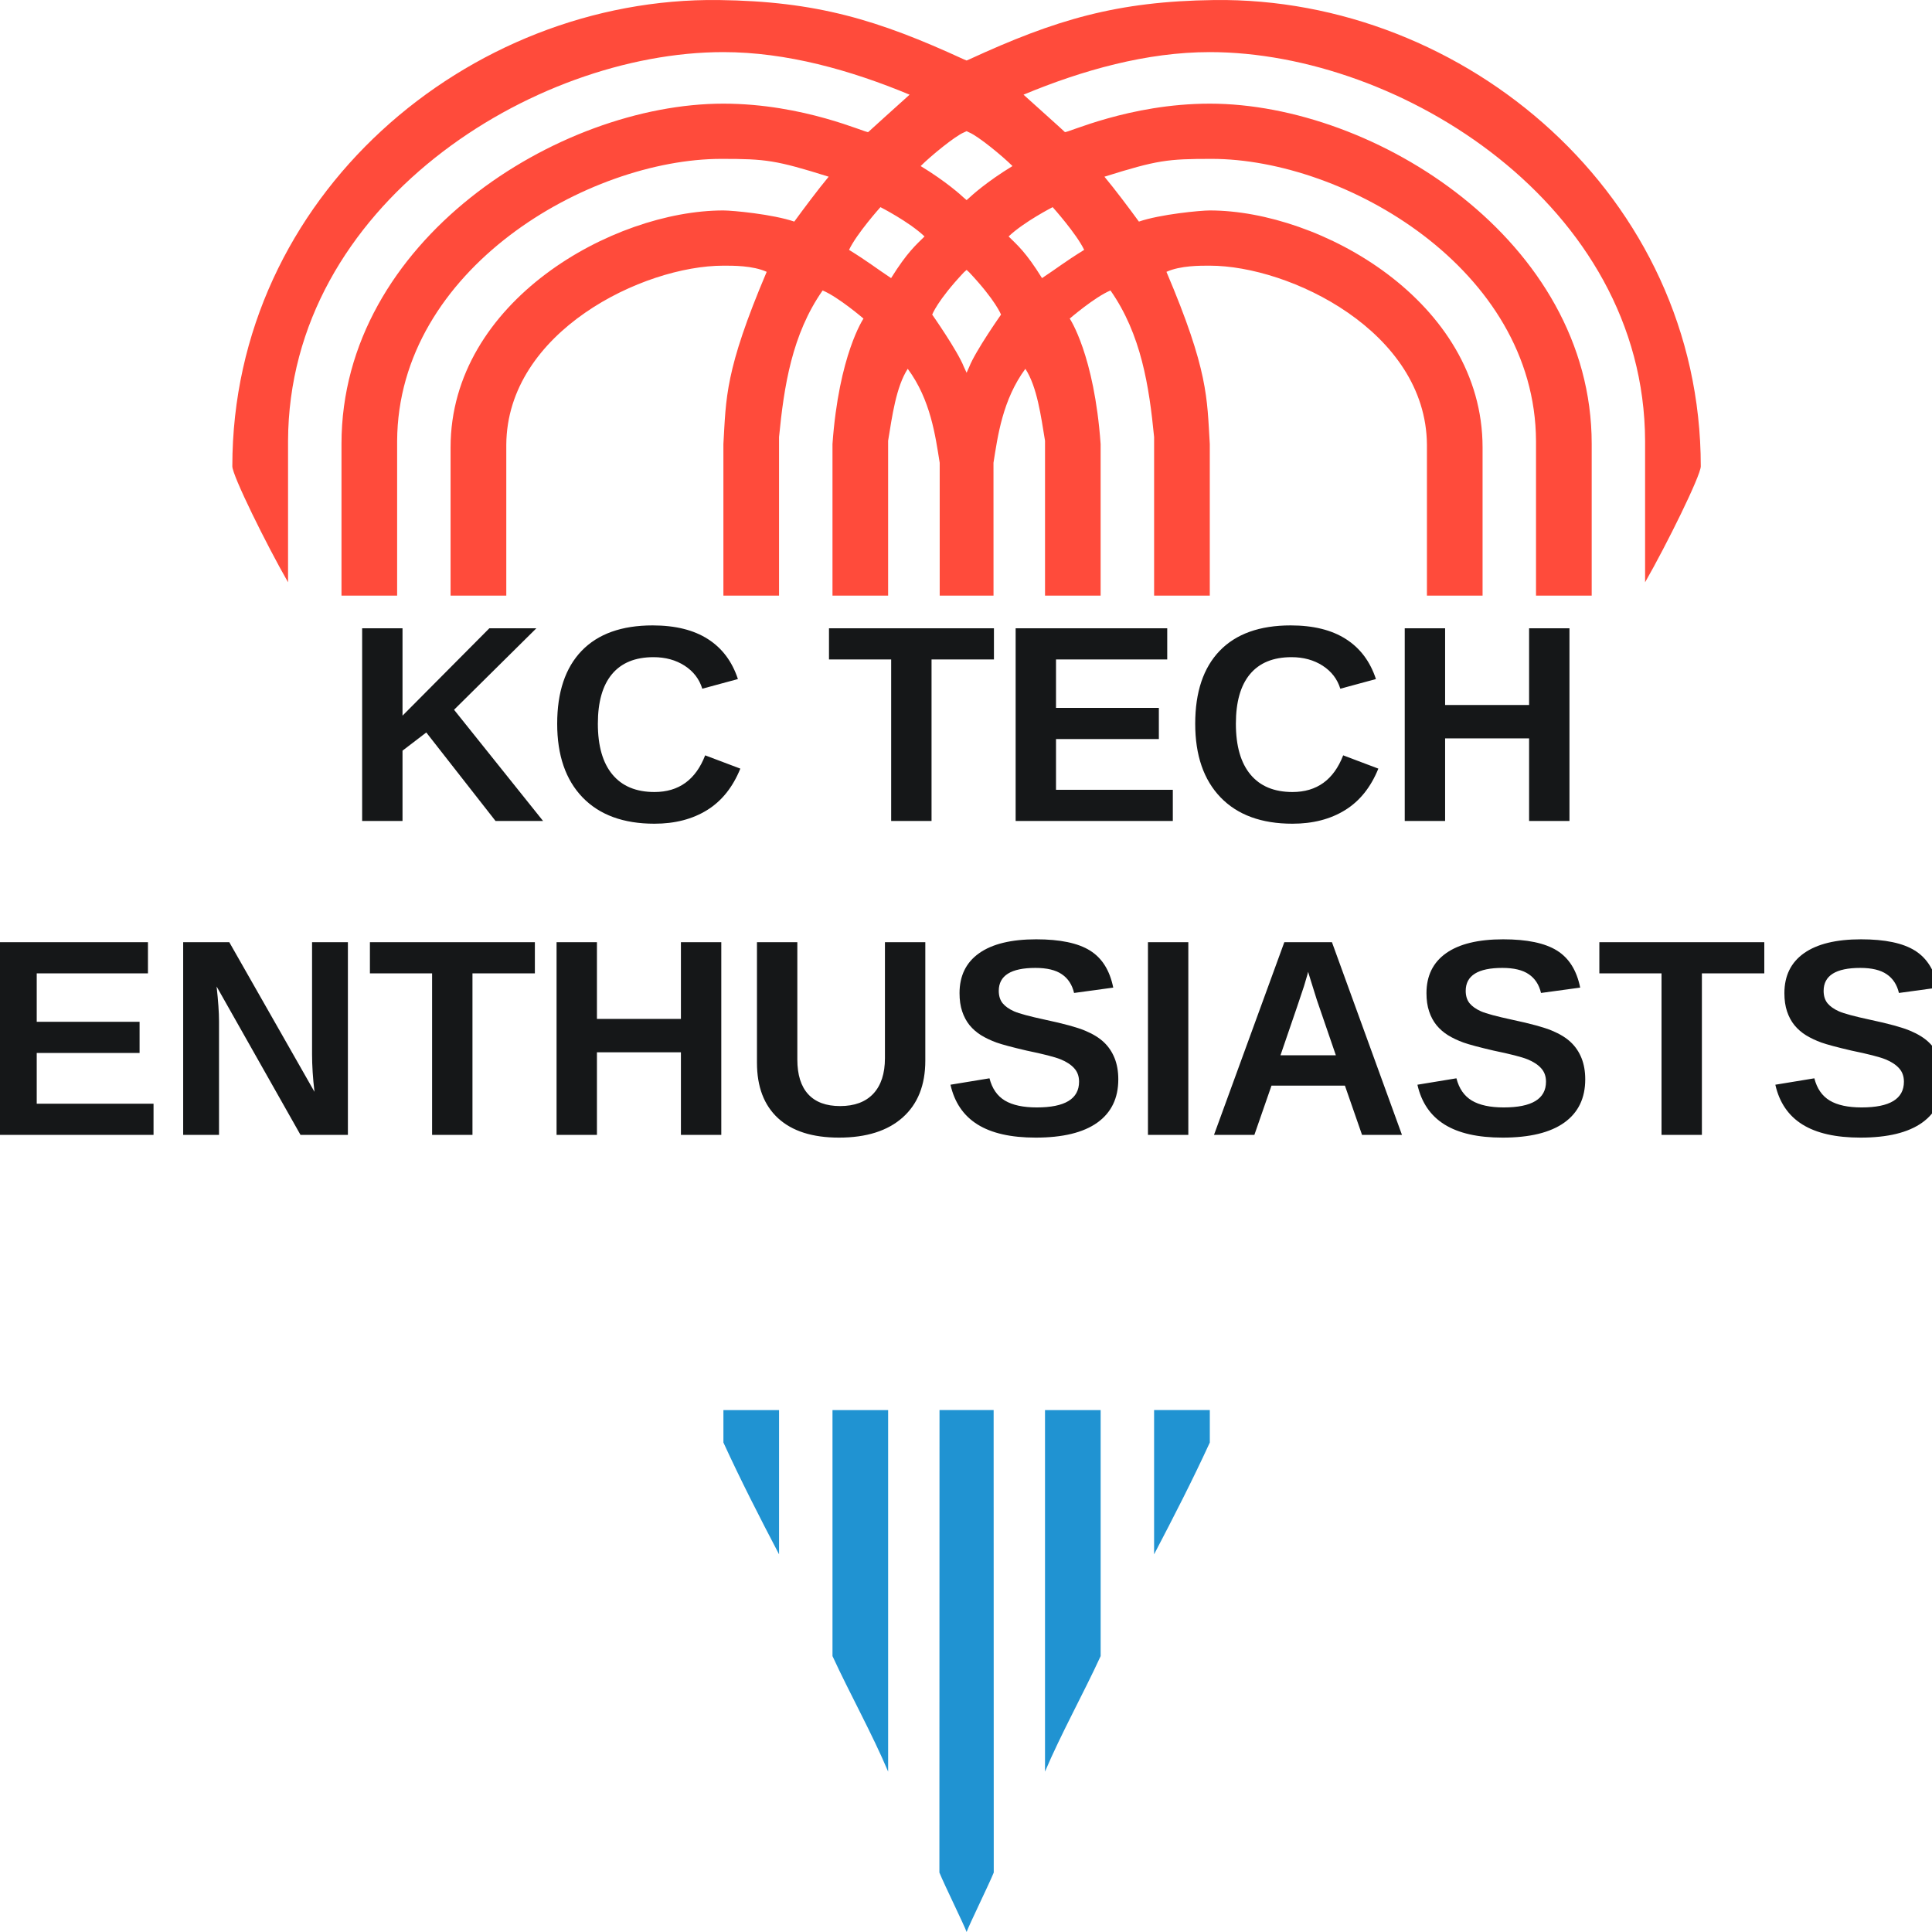
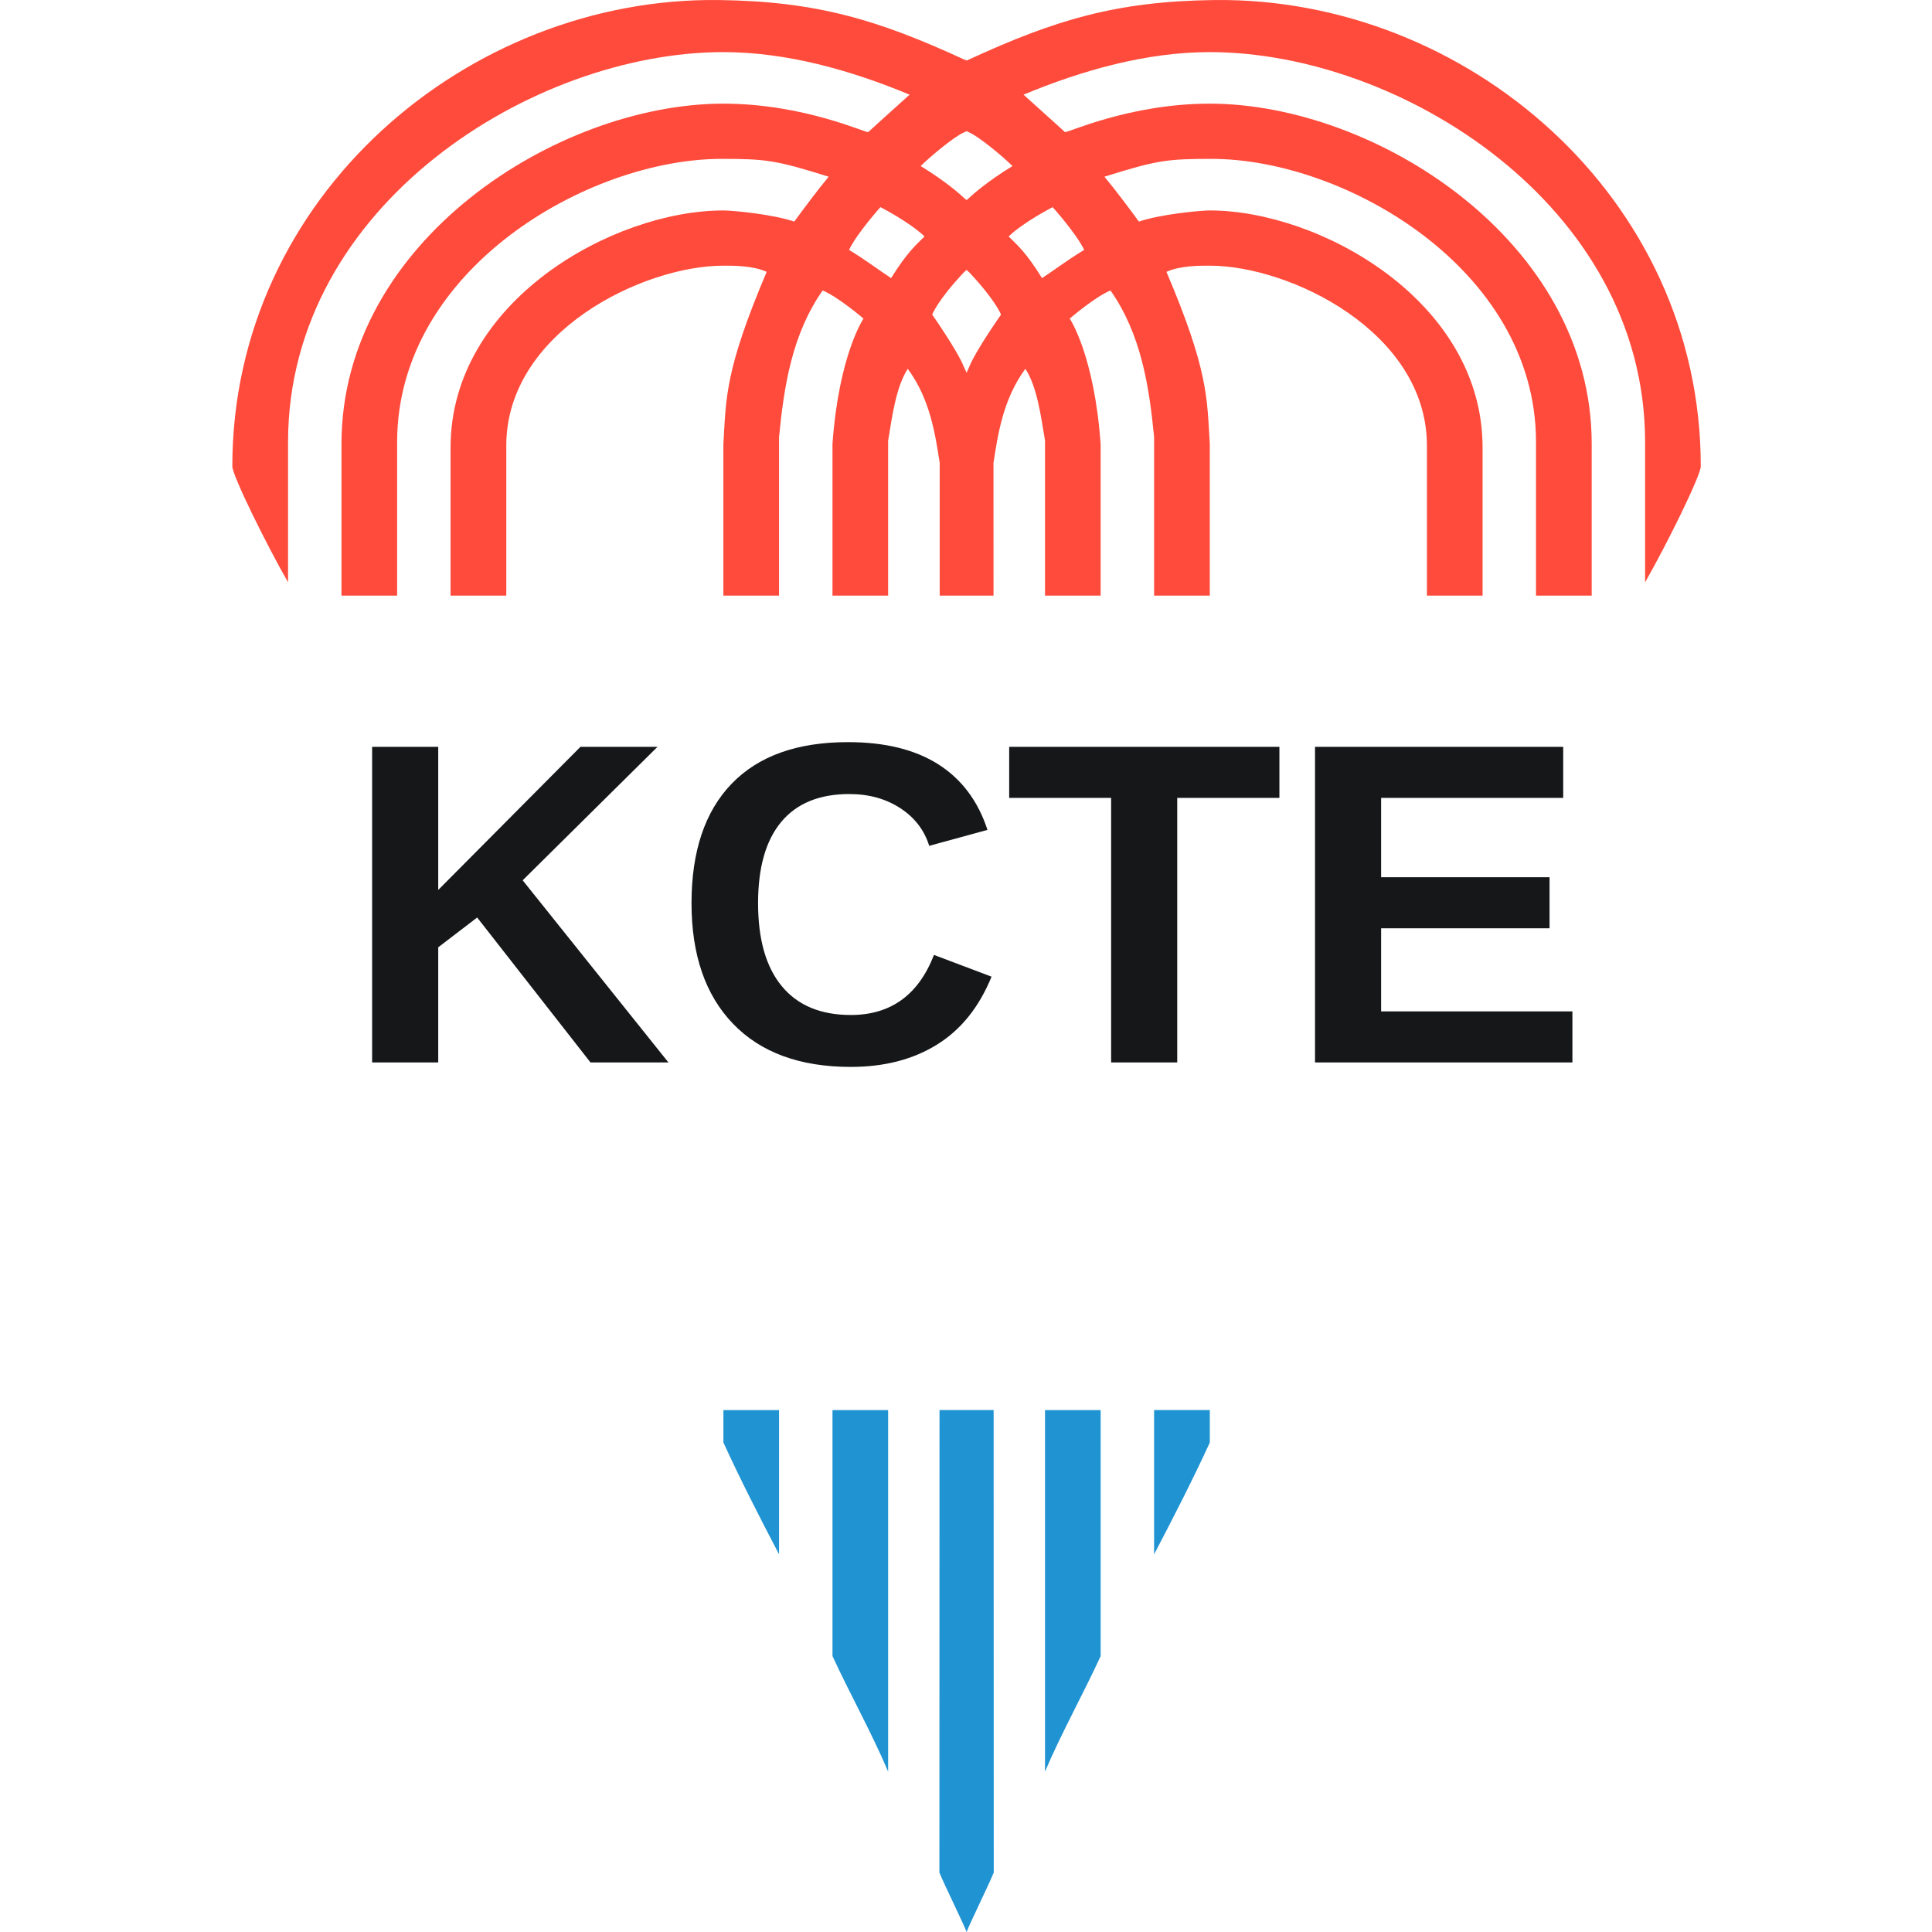
<svg xmlns="http://www.w3.org/2000/svg" viewBox="200 100 400 400.053" width="400px" height="400.053px">
  <rect x="200" y="100.026" width="400" height="400" style="fill: none;" />
  <g transform="matrix(1.180986, 0, 0, -1.180986, 361.3132, 190.4924)">
    <path d="M 0 0 C 0.866 8.863 2.253 17.993 7.644 25.697 C 10.423 24.537 14.808 20.765 14.808 20.765 C 14.808 20.765 10.489 14.428 9.37 -1.233 L 9.37 -27.809 L 19.126 -27.809 L 19.126 -0.653 C 19.833 3.665 20.525 8.803 22.565 11.962 C 26.59 6.524 27.423 0.14 28.169 -4.518 L 28.169 -27.809 L 37.606 -27.809 L 37.599 -4.518 C 38.339 0.14 39.185 6.524 43.19 11.962 C 45.25 8.803 45.923 3.665 46.636 -0.653 L 46.636 -27.809 L 56.385 -27.809 L 56.385 -1.233 C 55.266 14.428 50.967 20.765 50.967 20.765 C 50.967 20.765 55.339 24.537 58.111 25.697 C 63.509 17.993 64.895 8.863 65.762 0 L 65.762 -27.809 L 75.525 -27.809 L 75.525 -1.233 C 75.032 6.851 75.298 11.609 67.927 28.962 C 70.407 30.082 73.885 30.042 75.525 30.042 C 89.539 30.042 113.45 18.5 113.597 -1.346 L 113.597 -27.809 L 123.353 -27.809 L 123.353 -1.826 C 123.353 23.831 94.824 39.725 75.525 39.725 C 73.885 39.725 66.848 39.058 63.096 37.772 C 61.284 40.251 58.978 43.324 57.052 45.643 C 66.335 48.555 68.107 48.768 75.851 48.768 C 99.196 48.768 132.596 29.476 132.723 -0.706 L 132.723 -27.809 L 142.486 -27.809 L 142.486 -1.193 C 142.486 34.4 104.48 58.451 75.525 58.451 C 61.343 58.451 50.401 53.207 50.114 53.473 C 49.694 53.893 45.416 57.718 42.864 60.024 C 53.233 64.342 64.482 67.488 75.525 67.488 C 108.839 67.488 151.722 40.705 151.849 -0.706 L 151.849 -25.47 C 155.641 -18.846 161.612 -6.751 161.612 -5.138 C 161.612 42.231 120.274 77.171 76.318 76.618 C 59.217 76.404 48.448 73.166 33.354 66.215 L 32.888 66.015 L 32.401 66.215 C 17.313 73.166 6.537 76.404 -10.563 76.618 C -54.506 77.171 -95.857 42.231 -95.857 -5.138 C -95.857 -6.751 -89.886 -18.846 -86.087 -25.47 L -86.087 -0.706 C -85.961 40.705 -43.077 67.488 -9.77 67.488 C 1.286 67.488 12.529 64.342 22.891 60.024 C 20.346 57.718 16.067 53.893 15.641 53.473 C 15.374 53.207 4.418 58.451 -9.77 58.451 C -38.705 58.451 -76.717 34.4 -76.717 -1.193 L -76.717 -27.809 L -66.961 -27.809 L -66.961 -0.706 C -66.821 29.476 -33.427 48.768 -10.096 48.768 C -2.339 48.768 -0.58 48.555 8.703 45.643 C 6.784 43.324 4.485 40.251 2.672 37.772 C -1.093 39.058 -8.11 39.725 -9.77 39.725 C -29.062 39.725 -57.591 23.831 -57.591 -1.826 L -57.591 -27.809 L -47.822 -27.809 L -47.822 -1.346 C -47.695 18.5 -23.784 30.042 -9.77 30.042 C -8.11 30.042 -4.632 30.082 -2.166 28.962 C -9.53 11.609 -9.276 6.851 -9.756 -1.233 L -9.756 -27.809 L 0 -27.809 Z M 33.354 12.315 L 32.888 11.269 L 32.401 12.315 C 31.301 15.121 26.856 21.459 26.856 21.459 C 26.856 21.459 27.716 23.884 32.401 28.869 L 32.888 29.302 L 33.354 28.869 C 38.039 23.884 38.919 21.459 38.919 21.459 C 38.919 21.459 34.46 15.121 33.354 12.315 M 47.975 40.305 C 47.975 40.305 52.153 35.646 53.5 32.814 C 50.014 30.662 48.895 29.702 46.109 27.863 C 43.264 32.448 41.764 33.667 40.251 35.167 C 42.964 37.746 47.975 40.305 47.975 40.305 M 32.401 53.4 L 32.888 53.626 L 33.354 53.4 C 34.914 52.753 39.145 49.295 40.931 47.509 C 36.4 44.75 33.807 42.371 33.354 41.951 L 32.888 41.538 L 32.401 41.951 C 31.955 42.371 29.362 44.75 24.831 47.509 C 26.616 49.295 30.848 52.753 32.401 53.4 M 17.78 40.305 C 17.78 40.305 22.805 37.746 25.51 35.167 C 24.011 33.667 22.511 32.448 19.646 27.863 C 16.874 29.702 15.741 30.662 12.275 32.814 C 13.601 35.646 17.78 40.305 17.78 40.305" style="fill: rgb(255, 75, 59); fill-opacity: 1;" />
  </g>
  <g transform="matrix(1.180986, 0, 0, -1.180986, 349.7939, 398.6972)">
    <path d="M 0 0 C 2.986 -6.511 6.284 -12.982 9.756 -19.606 L 9.756 5.685 L 0 5.685 Z" style="fill: rgb(32, 147, 210); fill-opacity: 1;" />
    <path d="M 19.126 -37.445 C 22.118 -43.956 26.077 -51.046 28.882 -57.704 L 28.882 5.685 L 19.126 5.685 L 19.126 -37.445 Z" style="fill: rgb(32, 147, 210); fill-opacity: 1;" />
    <path d="M 37.87 -75.4 C 38.75 -77.566 42.202 -84.577 42.642 -85.823 C 43.075 -84.577 46.52 -77.566 47.4 -75.4 L 47.38 5.689 L 37.89 5.689 L 37.87 -75.4 Z" style="fill: rgb(32, 147, 210); fill-opacity: 1;" />
    <path d="M 56.387 -57.704 C 59.206 -51.047 63.158 -43.956 66.143 -37.445 L 66.143 5.685 L 56.387 5.685 L 56.387 -57.704 Z" style="fill: rgb(32, 147, 210); fill-opacity: 1;" />
    <path d="M 75.513 -19.607 C 78.978 -12.983 82.297 -6.512 85.283 -0.001 L 85.283 5.69 L 75.513 5.69 L 75.513 -19.607 Z" style="fill: rgb(32, 147, 210); fill-opacity: 1;" />
  </g>
-   <g transform="translate(400, 270)">
-     <text x="0" y="0" text-anchor="middle" font-family="Arial Black, Arial, sans-serif" font-weight="900" font-size="58" fill="rgb(21, 23, 24)">KC TECH</text>
-     <text x="0" y="65" text-anchor="middle" font-family="Arial Black, Arial, sans-serif" font-weight="900" font-size="58" fill="rgb(21, 23, 24)">ENTHUSIASTS</text>
+   <g transform="translate(400, 320)">
+     <text x="0" y="0" text-anchor="middle" font-family="Arial Black, Arial, sans-serif" font-weight="900" font-size="95" fill="rgb(21, 23, 24)">KCTE</text>
  </g>
</svg>
